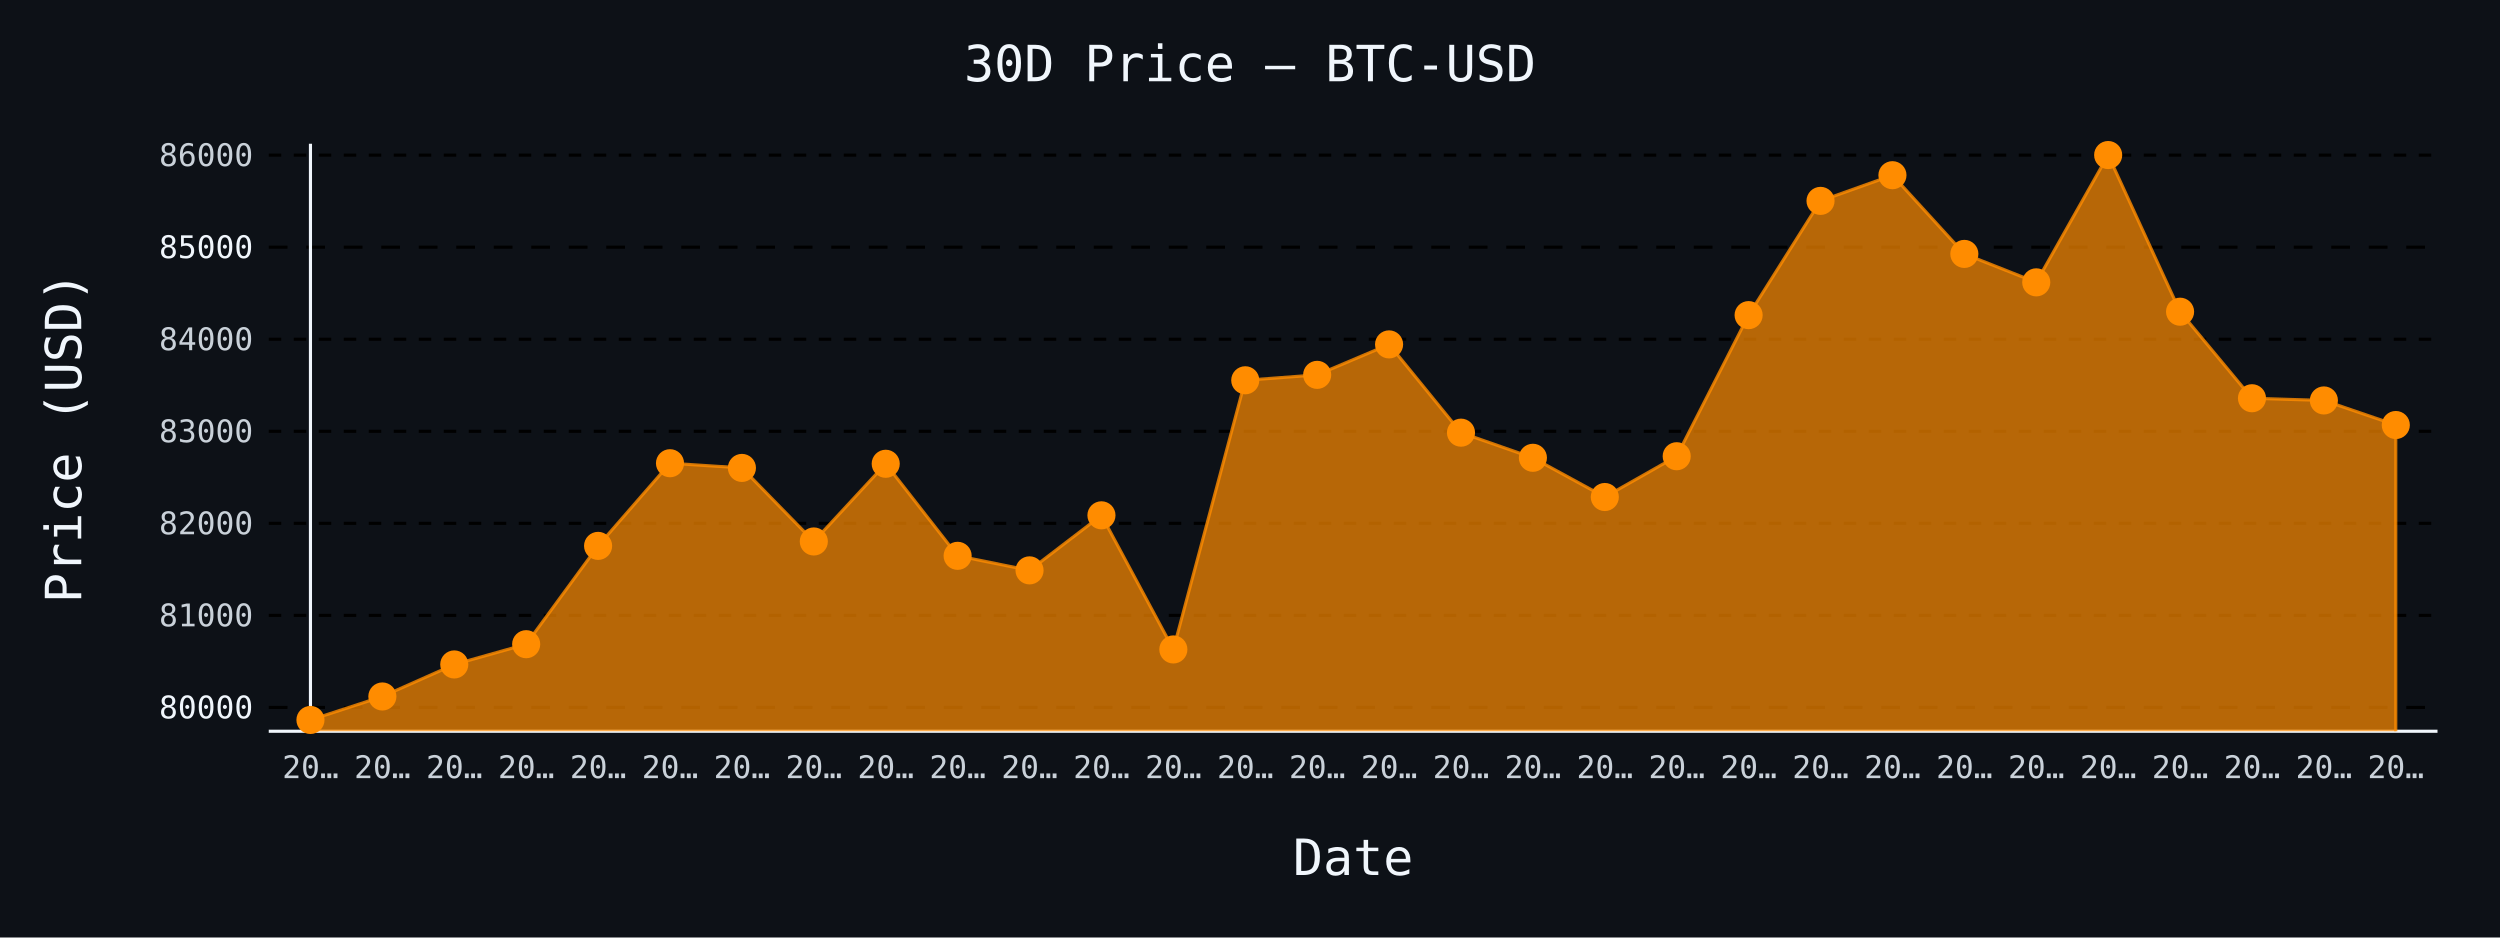
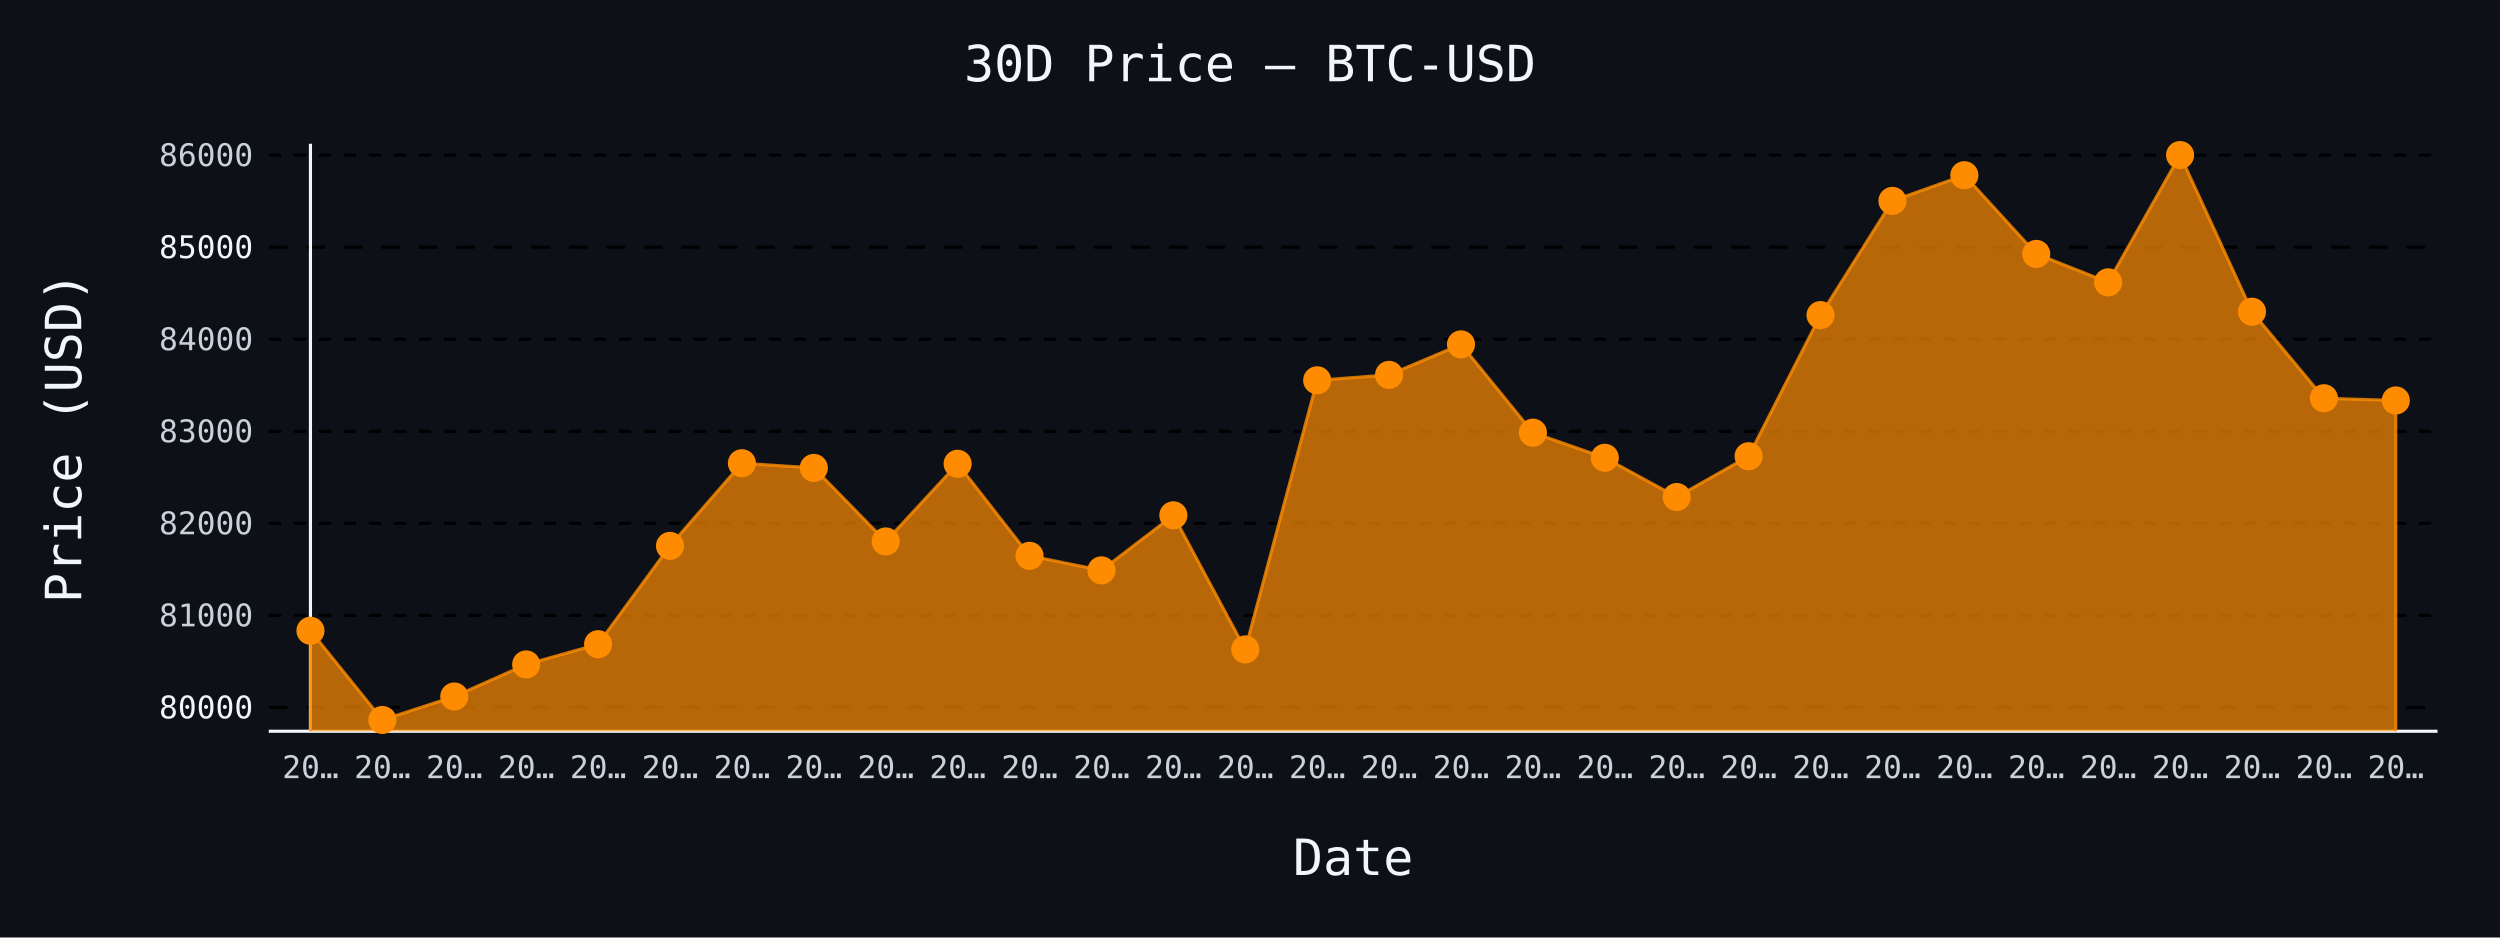
- <svg xmlns="http://www.w3.org/2000/svg" id="chart-de49da8a-8ca1-44a6-9105-f4aa5eb89902" class="pygal-chart" viewBox="0 0 800 300">
+ <svg xmlns="http://www.w3.org/2000/svg" id="chart-2445c05b-8cc5-4afd-b43d-08e1d8efb915" class="pygal-chart" viewBox="0 0 800 300">
  <defs>
-     <style type="text/css">#chart-de49da8a-8ca1-44a6-9105-f4aa5eb89902{-webkit-user-select:none;-webkit-font-smoothing:antialiased;font-family:monospace}#chart-de49da8a-8ca1-44a6-9105-f4aa5eb89902 .title{font-family:monospace;font-size:16px}#chart-de49da8a-8ca1-44a6-9105-f4aa5eb89902 .legends .legend text{font-family:monospace;font-size:14px}#chart-de49da8a-8ca1-44a6-9105-f4aa5eb89902 .axis text{font-family:monospace;font-size:10px}#chart-de49da8a-8ca1-44a6-9105-f4aa5eb89902 .axis text.major{font-family:monospace;font-size:10px}#chart-de49da8a-8ca1-44a6-9105-f4aa5eb89902 .text-overlay text.value{font-family:monospace;font-size:16px}#chart-de49da8a-8ca1-44a6-9105-f4aa5eb89902 .text-overlay text.label{font-family:monospace;font-size:10px}#chart-de49da8a-8ca1-44a6-9105-f4aa5eb89902 .tooltip{font-family:monospace;font-size:14px}#chart-de49da8a-8ca1-44a6-9105-f4aa5eb89902 text.no_data{font-family:monospace;font-size:64px}
- #chart-de49da8a-8ca1-44a6-9105-f4aa5eb89902{background-color:#0d1117}#chart-de49da8a-8ca1-44a6-9105-f4aa5eb89902 path,#chart-de49da8a-8ca1-44a6-9105-f4aa5eb89902 line,#chart-de49da8a-8ca1-44a6-9105-f4aa5eb89902 rect,#chart-de49da8a-8ca1-44a6-9105-f4aa5eb89902 circle{-webkit-transition:150ms;-moz-transition:150ms;transition:150ms}#chart-de49da8a-8ca1-44a6-9105-f4aa5eb89902 .graph &gt; .background{fill:#0d1117}#chart-de49da8a-8ca1-44a6-9105-f4aa5eb89902 .plot &gt; .background{fill:#0d1117}#chart-de49da8a-8ca1-44a6-9105-f4aa5eb89902 .graph{fill:#c9d1d9}#chart-de49da8a-8ca1-44a6-9105-f4aa5eb89902 text.no_data{fill:#f0f6fc}#chart-de49da8a-8ca1-44a6-9105-f4aa5eb89902 .title{fill:#f0f6fc}#chart-de49da8a-8ca1-44a6-9105-f4aa5eb89902 .legends .legend text{fill:#c9d1d9}#chart-de49da8a-8ca1-44a6-9105-f4aa5eb89902 .legends .legend:hover text{fill:#f0f6fc}#chart-de49da8a-8ca1-44a6-9105-f4aa5eb89902 .axis .line{stroke:#f0f6fc}#chart-de49da8a-8ca1-44a6-9105-f4aa5eb89902 .axis .guide.line{stroke:#8b949e}#chart-de49da8a-8ca1-44a6-9105-f4aa5eb89902 .axis .major.line{stroke:#c9d1d9}#chart-de49da8a-8ca1-44a6-9105-f4aa5eb89902 .axis text.major{fill:#f0f6fc}#chart-de49da8a-8ca1-44a6-9105-f4aa5eb89902 .axis.y .guides:hover .guide.line,#chart-de49da8a-8ca1-44a6-9105-f4aa5eb89902 .line-graph .axis.x .guides:hover .guide.line,#chart-de49da8a-8ca1-44a6-9105-f4aa5eb89902 .stackedline-graph .axis.x .guides:hover .guide.line,#chart-de49da8a-8ca1-44a6-9105-f4aa5eb89902 .xy-graph .axis.x .guides:hover .guide.line{stroke:#f0f6fc}#chart-de49da8a-8ca1-44a6-9105-f4aa5eb89902 .axis .guides:hover text{fill:#f0f6fc}#chart-de49da8a-8ca1-44a6-9105-f4aa5eb89902 .reactive{fill-opacity:.7;stroke-opacity:.8;stroke-width:1}#chart-de49da8a-8ca1-44a6-9105-f4aa5eb89902 .ci{stroke:#c9d1d9}#chart-de49da8a-8ca1-44a6-9105-f4aa5eb89902 .reactive.active,#chart-de49da8a-8ca1-44a6-9105-f4aa5eb89902 .active .reactive{fill-opacity:.8;stroke-opacity:.9;stroke-width:4}#chart-de49da8a-8ca1-44a6-9105-f4aa5eb89902 .ci .reactive.active{stroke-width:1.5}#chart-de49da8a-8ca1-44a6-9105-f4aa5eb89902 .series text{fill:#f0f6fc}#chart-de49da8a-8ca1-44a6-9105-f4aa5eb89902 .tooltip rect{fill:#0d1117;stroke:#f0f6fc;-webkit-transition:opacity 150ms;-moz-transition:opacity 150ms;transition:opacity 150ms}#chart-de49da8a-8ca1-44a6-9105-f4aa5eb89902 .tooltip .label{fill:#c9d1d9}#chart-de49da8a-8ca1-44a6-9105-f4aa5eb89902 .tooltip .label{fill:#c9d1d9}#chart-de49da8a-8ca1-44a6-9105-f4aa5eb89902 .tooltip .legend{font-size:.8em;fill:#8b949e}#chart-de49da8a-8ca1-44a6-9105-f4aa5eb89902 .tooltip .x_label{font-size:.6em;fill:#f0f6fc}#chart-de49da8a-8ca1-44a6-9105-f4aa5eb89902 .tooltip .xlink{font-size:.5em;text-decoration:underline}#chart-de49da8a-8ca1-44a6-9105-f4aa5eb89902 .tooltip .value{font-size:1.5em}#chart-de49da8a-8ca1-44a6-9105-f4aa5eb89902 .bound{font-size:.5em}#chart-de49da8a-8ca1-44a6-9105-f4aa5eb89902 .max-value{font-size:.75em;fill:#8b949e}#chart-de49da8a-8ca1-44a6-9105-f4aa5eb89902 .map-element{fill:#0d1117;stroke:#8b949e !important}#chart-de49da8a-8ca1-44a6-9105-f4aa5eb89902 .map-element .reactive{fill-opacity:inherit;stroke-opacity:inherit}#chart-de49da8a-8ca1-44a6-9105-f4aa5eb89902 .color-0,#chart-de49da8a-8ca1-44a6-9105-f4aa5eb89902 .color-0 a:visited{stroke:#ff8c00;fill:#ff8c00}#chart-de49da8a-8ca1-44a6-9105-f4aa5eb89902 .text-overlay .color-0 text{fill:black}
- #chart-de49da8a-8ca1-44a6-9105-f4aa5eb89902 text.no_data{text-anchor:middle}#chart-de49da8a-8ca1-44a6-9105-f4aa5eb89902 .guide.line{fill:none}#chart-de49da8a-8ca1-44a6-9105-f4aa5eb89902 .centered{text-anchor:middle}#chart-de49da8a-8ca1-44a6-9105-f4aa5eb89902 .title{text-anchor:middle}#chart-de49da8a-8ca1-44a6-9105-f4aa5eb89902 .legends .legend text{fill-opacity:1}#chart-de49da8a-8ca1-44a6-9105-f4aa5eb89902 .axis.x text{text-anchor:middle}#chart-de49da8a-8ca1-44a6-9105-f4aa5eb89902 .axis.x:not(.web) text[transform]{text-anchor:start}#chart-de49da8a-8ca1-44a6-9105-f4aa5eb89902 .axis.x:not(.web) text[transform].backwards{text-anchor:end}#chart-de49da8a-8ca1-44a6-9105-f4aa5eb89902 .axis.y text{text-anchor:end}#chart-de49da8a-8ca1-44a6-9105-f4aa5eb89902 .axis.y text[transform].backwards{text-anchor:start}#chart-de49da8a-8ca1-44a6-9105-f4aa5eb89902 .axis.y2 text{text-anchor:start}#chart-de49da8a-8ca1-44a6-9105-f4aa5eb89902 .axis.y2 text[transform].backwards{text-anchor:end}#chart-de49da8a-8ca1-44a6-9105-f4aa5eb89902 .axis .guide.line{stroke-dasharray:4,4;stroke:black}#chart-de49da8a-8ca1-44a6-9105-f4aa5eb89902 .axis .major.guide.line{stroke-dasharray:6,6;stroke:black}#chart-de49da8a-8ca1-44a6-9105-f4aa5eb89902 .horizontal .axis.y .guide.line,#chart-de49da8a-8ca1-44a6-9105-f4aa5eb89902 .horizontal .axis.y2 .guide.line,#chart-de49da8a-8ca1-44a6-9105-f4aa5eb89902 .vertical .axis.x .guide.line{opacity:0}#chart-de49da8a-8ca1-44a6-9105-f4aa5eb89902 .horizontal .axis.always_show .guide.line,#chart-de49da8a-8ca1-44a6-9105-f4aa5eb89902 .vertical .axis.always_show .guide.line{opacity:1 !important}#chart-de49da8a-8ca1-44a6-9105-f4aa5eb89902 .axis.y .guides:hover .guide.line,#chart-de49da8a-8ca1-44a6-9105-f4aa5eb89902 .axis.y2 .guides:hover .guide.line,#chart-de49da8a-8ca1-44a6-9105-f4aa5eb89902 .axis.x .guides:hover .guide.line{opacity:1}#chart-de49da8a-8ca1-44a6-9105-f4aa5eb89902 .axis .guides:hover text{opacity:1}#chart-de49da8a-8ca1-44a6-9105-f4aa5eb89902 .nofill{fill:none}#chart-de49da8a-8ca1-44a6-9105-f4aa5eb89902 .subtle-fill{fill-opacity:.2}#chart-de49da8a-8ca1-44a6-9105-f4aa5eb89902 .dot{stroke-width:1px;fill-opacity:1;stroke-opacity:1}#chart-de49da8a-8ca1-44a6-9105-f4aa5eb89902 .dot.active{stroke-width:5px}#chart-de49da8a-8ca1-44a6-9105-f4aa5eb89902 .dot.negative{fill:transparent}#chart-de49da8a-8ca1-44a6-9105-f4aa5eb89902 text,#chart-de49da8a-8ca1-44a6-9105-f4aa5eb89902 tspan{stroke:none !important}#chart-de49da8a-8ca1-44a6-9105-f4aa5eb89902 .series text.active{opacity:1}#chart-de49da8a-8ca1-44a6-9105-f4aa5eb89902 .tooltip rect{fill-opacity:.95;stroke-width:.5}#chart-de49da8a-8ca1-44a6-9105-f4aa5eb89902 .tooltip text{fill-opacity:1}#chart-de49da8a-8ca1-44a6-9105-f4aa5eb89902 .showable{visibility:hidden}#chart-de49da8a-8ca1-44a6-9105-f4aa5eb89902 .showable.shown{visibility:visible}#chart-de49da8a-8ca1-44a6-9105-f4aa5eb89902 .gauge-background{fill:rgba(229,229,229,1);stroke:none}#chart-de49da8a-8ca1-44a6-9105-f4aa5eb89902 .bg-lines{stroke:#0d1117;stroke-width:2px}</style>
+     <style type="text/css">#chart-2445c05b-8cc5-4afd-b43d-08e1d8efb915{-webkit-user-select:none;-webkit-font-smoothing:antialiased;font-family:monospace}#chart-2445c05b-8cc5-4afd-b43d-08e1d8efb915 .title{font-family:monospace;font-size:16px}#chart-2445c05b-8cc5-4afd-b43d-08e1d8efb915 .legends .legend text{font-family:monospace;font-size:14px}#chart-2445c05b-8cc5-4afd-b43d-08e1d8efb915 .axis text{font-family:monospace;font-size:10px}#chart-2445c05b-8cc5-4afd-b43d-08e1d8efb915 .axis text.major{font-family:monospace;font-size:10px}#chart-2445c05b-8cc5-4afd-b43d-08e1d8efb915 .text-overlay text.value{font-family:monospace;font-size:16px}#chart-2445c05b-8cc5-4afd-b43d-08e1d8efb915 .text-overlay text.label{font-family:monospace;font-size:10px}#chart-2445c05b-8cc5-4afd-b43d-08e1d8efb915 .tooltip{font-family:monospace;font-size:14px}#chart-2445c05b-8cc5-4afd-b43d-08e1d8efb915 text.no_data{font-family:monospace;font-size:64px}
+ #chart-2445c05b-8cc5-4afd-b43d-08e1d8efb915{background-color:#0d1117}#chart-2445c05b-8cc5-4afd-b43d-08e1d8efb915 path,#chart-2445c05b-8cc5-4afd-b43d-08e1d8efb915 line,#chart-2445c05b-8cc5-4afd-b43d-08e1d8efb915 rect,#chart-2445c05b-8cc5-4afd-b43d-08e1d8efb915 circle{-webkit-transition:150ms;-moz-transition:150ms;transition:150ms}#chart-2445c05b-8cc5-4afd-b43d-08e1d8efb915 .graph &gt; .background{fill:#0d1117}#chart-2445c05b-8cc5-4afd-b43d-08e1d8efb915 .plot &gt; .background{fill:#0d1117}#chart-2445c05b-8cc5-4afd-b43d-08e1d8efb915 .graph{fill:#c9d1d9}#chart-2445c05b-8cc5-4afd-b43d-08e1d8efb915 text.no_data{fill:#f0f6fc}#chart-2445c05b-8cc5-4afd-b43d-08e1d8efb915 .title{fill:#f0f6fc}#chart-2445c05b-8cc5-4afd-b43d-08e1d8efb915 .legends .legend text{fill:#c9d1d9}#chart-2445c05b-8cc5-4afd-b43d-08e1d8efb915 .legends .legend:hover text{fill:#f0f6fc}#chart-2445c05b-8cc5-4afd-b43d-08e1d8efb915 .axis .line{stroke:#f0f6fc}#chart-2445c05b-8cc5-4afd-b43d-08e1d8efb915 .axis .guide.line{stroke:#8b949e}#chart-2445c05b-8cc5-4afd-b43d-08e1d8efb915 .axis .major.line{stroke:#c9d1d9}#chart-2445c05b-8cc5-4afd-b43d-08e1d8efb915 .axis text.major{fill:#f0f6fc}#chart-2445c05b-8cc5-4afd-b43d-08e1d8efb915 .axis.y .guides:hover .guide.line,#chart-2445c05b-8cc5-4afd-b43d-08e1d8efb915 .line-graph .axis.x .guides:hover .guide.line,#chart-2445c05b-8cc5-4afd-b43d-08e1d8efb915 .stackedline-graph .axis.x .guides:hover .guide.line,#chart-2445c05b-8cc5-4afd-b43d-08e1d8efb915 .xy-graph .axis.x .guides:hover .guide.line{stroke:#f0f6fc}#chart-2445c05b-8cc5-4afd-b43d-08e1d8efb915 .axis .guides:hover text{fill:#f0f6fc}#chart-2445c05b-8cc5-4afd-b43d-08e1d8efb915 .reactive{fill-opacity:.7;stroke-opacity:.8;stroke-width:1}#chart-2445c05b-8cc5-4afd-b43d-08e1d8efb915 .ci{stroke:#c9d1d9}#chart-2445c05b-8cc5-4afd-b43d-08e1d8efb915 .reactive.active,#chart-2445c05b-8cc5-4afd-b43d-08e1d8efb915 .active .reactive{fill-opacity:.8;stroke-opacity:.9;stroke-width:4}#chart-2445c05b-8cc5-4afd-b43d-08e1d8efb915 .ci .reactive.active{stroke-width:1.5}#chart-2445c05b-8cc5-4afd-b43d-08e1d8efb915 .series text{fill:#f0f6fc}#chart-2445c05b-8cc5-4afd-b43d-08e1d8efb915 .tooltip rect{fill:#0d1117;stroke:#f0f6fc;-webkit-transition:opacity 150ms;-moz-transition:opacity 150ms;transition:opacity 150ms}#chart-2445c05b-8cc5-4afd-b43d-08e1d8efb915 .tooltip .label{fill:#c9d1d9}#chart-2445c05b-8cc5-4afd-b43d-08e1d8efb915 .tooltip .label{fill:#c9d1d9}#chart-2445c05b-8cc5-4afd-b43d-08e1d8efb915 .tooltip .legend{font-size:.8em;fill:#8b949e}#chart-2445c05b-8cc5-4afd-b43d-08e1d8efb915 .tooltip .x_label{font-size:.6em;fill:#f0f6fc}#chart-2445c05b-8cc5-4afd-b43d-08e1d8efb915 .tooltip .xlink{font-size:.5em;text-decoration:underline}#chart-2445c05b-8cc5-4afd-b43d-08e1d8efb915 .tooltip .value{font-size:1.5em}#chart-2445c05b-8cc5-4afd-b43d-08e1d8efb915 .bound{font-size:.5em}#chart-2445c05b-8cc5-4afd-b43d-08e1d8efb915 .max-value{font-size:.75em;fill:#8b949e}#chart-2445c05b-8cc5-4afd-b43d-08e1d8efb915 .map-element{fill:#0d1117;stroke:#8b949e !important}#chart-2445c05b-8cc5-4afd-b43d-08e1d8efb915 .map-element .reactive{fill-opacity:inherit;stroke-opacity:inherit}#chart-2445c05b-8cc5-4afd-b43d-08e1d8efb915 .color-0,#chart-2445c05b-8cc5-4afd-b43d-08e1d8efb915 .color-0 a:visited{stroke:#ff8c00;fill:#ff8c00}#chart-2445c05b-8cc5-4afd-b43d-08e1d8efb915 .text-overlay .color-0 text{fill:black}
+ #chart-2445c05b-8cc5-4afd-b43d-08e1d8efb915 text.no_data{text-anchor:middle}#chart-2445c05b-8cc5-4afd-b43d-08e1d8efb915 .guide.line{fill:none}#chart-2445c05b-8cc5-4afd-b43d-08e1d8efb915 .centered{text-anchor:middle}#chart-2445c05b-8cc5-4afd-b43d-08e1d8efb915 .title{text-anchor:middle}#chart-2445c05b-8cc5-4afd-b43d-08e1d8efb915 .legends .legend text{fill-opacity:1}#chart-2445c05b-8cc5-4afd-b43d-08e1d8efb915 .axis.x text{text-anchor:middle}#chart-2445c05b-8cc5-4afd-b43d-08e1d8efb915 .axis.x:not(.web) text[transform]{text-anchor:start}#chart-2445c05b-8cc5-4afd-b43d-08e1d8efb915 .axis.x:not(.web) text[transform].backwards{text-anchor:end}#chart-2445c05b-8cc5-4afd-b43d-08e1d8efb915 .axis.y text{text-anchor:end}#chart-2445c05b-8cc5-4afd-b43d-08e1d8efb915 .axis.y text[transform].backwards{text-anchor:start}#chart-2445c05b-8cc5-4afd-b43d-08e1d8efb915 .axis.y2 text{text-anchor:start}#chart-2445c05b-8cc5-4afd-b43d-08e1d8efb915 .axis.y2 text[transform].backwards{text-anchor:end}#chart-2445c05b-8cc5-4afd-b43d-08e1d8efb915 .axis .guide.line{stroke-dasharray:4,4;stroke:black}#chart-2445c05b-8cc5-4afd-b43d-08e1d8efb915 .axis .major.guide.line{stroke-dasharray:6,6;stroke:black}#chart-2445c05b-8cc5-4afd-b43d-08e1d8efb915 .horizontal .axis.y .guide.line,#chart-2445c05b-8cc5-4afd-b43d-08e1d8efb915 .horizontal .axis.y2 .guide.line,#chart-2445c05b-8cc5-4afd-b43d-08e1d8efb915 .vertical .axis.x .guide.line{opacity:0}#chart-2445c05b-8cc5-4afd-b43d-08e1d8efb915 .horizontal .axis.always_show .guide.line,#chart-2445c05b-8cc5-4afd-b43d-08e1d8efb915 .vertical .axis.always_show .guide.line{opacity:1 !important}#chart-2445c05b-8cc5-4afd-b43d-08e1d8efb915 .axis.y .guides:hover .guide.line,#chart-2445c05b-8cc5-4afd-b43d-08e1d8efb915 .axis.y2 .guides:hover .guide.line,#chart-2445c05b-8cc5-4afd-b43d-08e1d8efb915 .axis.x .guides:hover .guide.line{opacity:1}#chart-2445c05b-8cc5-4afd-b43d-08e1d8efb915 .axis .guides:hover text{opacity:1}#chart-2445c05b-8cc5-4afd-b43d-08e1d8efb915 .nofill{fill:none}#chart-2445c05b-8cc5-4afd-b43d-08e1d8efb915 .subtle-fill{fill-opacity:.2}#chart-2445c05b-8cc5-4afd-b43d-08e1d8efb915 .dot{stroke-width:1px;fill-opacity:1;stroke-opacity:1}#chart-2445c05b-8cc5-4afd-b43d-08e1d8efb915 .dot.active{stroke-width:5px}#chart-2445c05b-8cc5-4afd-b43d-08e1d8efb915 .dot.negative{fill:transparent}#chart-2445c05b-8cc5-4afd-b43d-08e1d8efb915 text,#chart-2445c05b-8cc5-4afd-b43d-08e1d8efb915 tspan{stroke:none !important}#chart-2445c05b-8cc5-4afd-b43d-08e1d8efb915 .series text.active{opacity:1}#chart-2445c05b-8cc5-4afd-b43d-08e1d8efb915 .tooltip rect{fill-opacity:.95;stroke-width:.5}#chart-2445c05b-8cc5-4afd-b43d-08e1d8efb915 .tooltip text{fill-opacity:1}#chart-2445c05b-8cc5-4afd-b43d-08e1d8efb915 .showable{visibility:hidden}#chart-2445c05b-8cc5-4afd-b43d-08e1d8efb915 .showable.shown{visibility:visible}#chart-2445c05b-8cc5-4afd-b43d-08e1d8efb915 .gauge-background{fill:rgba(229,229,229,1);stroke:none}#chart-2445c05b-8cc5-4afd-b43d-08e1d8efb915 .bg-lines{stroke:#0d1117;stroke-width:2px}</style>
  </defs>
  <g class="graph line-graph vertical">
    <rect x="0" y="0" width="800" height="300" class="background" />
    <g transform="translate(86, 46)" class="plot">
      <rect x="0" y="0" width="694.0" height="188" class="background" />
      <g class="axis y always_show">
        <path d="M0 188 h694" class="line" />
        <g class="guides">
          <path d="M0 180.379 h694" class="major guide line" />
          <text x="-5" y="183.879" class="major">80000</text>
        </g>
        <g class="guides">
          <path d="M0 150.923 h694" class="guide line" />
          <text x="-5" y="154.423" class="">81000</text>
        </g>
        <g class="guides">
          <path d="M0 121.467 h694" class="guide line" />
          <text x="-5" y="124.967" class="">82000</text>
        </g>
        <g class="guides">
          <path d="M0 92.012 h694" class="guide line" />
          <text x="-5" y="95.512" class="">83000</text>
        </g>
        <g class="guides">
          <path d="M0 62.556 h694" class="guide line" />
          <text x="-5" y="66.056" class="">84000</text>
        </g>
        <g class="guides">
          <path d="M0 33.1 h694" class="major guide line" />
          <text x="-5" y="36.6" class="major">85000</text>
        </g>
        <g class="guides">
          <path d="M0 3.645 h694" class="guide line" />
          <text x="-5" y="7.145" class="">86000</text>
        </g>
      </g>
      <g class="axis x">
        <g class="guides">
          <path d="M13.346 0 v188" class="line" />
          <text x="13.346" y="203.0" class="">20…</text>
        </g>
        <g class="guides">
          <path d="M36.357 0 v188" class="guide line" />
          <text x="36.357" y="203.0" class="">20…</text>
        </g>
        <g class="guides">
          <path d="M59.367 0 v188" class="guide line" />
          <text x="59.367" y="203.0" class="">20…</text>
        </g>
        <g class="guides">
          <path d="M82.378 0 v188" class="guide line" />
          <text x="82.378" y="203.0" class="">20…</text>
        </g>
        <g class="guides">
          <path d="M105.389 0 v188" class="guide line" />
          <text x="105.389" y="203.0" class="">20…</text>
        </g>
        <g class="guides">
          <path d="M128.399 0 v188" class="guide line" />
          <text x="128.399" y="203.0" class="">20…</text>
        </g>
        <g class="guides">
          <path d="M151.41 0 v188" class="guide line" />
          <text x="151.41" y="203.0" class="">20…</text>
        </g>
        <g class="guides">
          <path d="M174.42 0 v188" class="guide line" />
          <text x="174.42" y="203.0" class="">20…</text>
        </g>
        <g class="guides">
          <path d="M197.431 0 v188" class="guide line" />
          <text x="197.431" y="203.0" class="">20…</text>
        </g>
        <g class="guides">
          <path d="M220.442 0 v188" class="guide line" />
          <text x="220.442" y="203.0" class="">20…</text>
        </g>
        <g class="guides">
          <path d="M243.452 0 v188" class="guide line" />
          <text x="243.452" y="203.0" class="">20…</text>
        </g>
        <g class="guides">
          <path d="M266.463 0 v188" class="guide line" />
          <text x="266.463" y="203.0" class="">20…</text>
        </g>
        <g class="guides">
          <path d="M289.473 0 v188" class="guide line" />
          <text x="289.473" y="203.0" class="">20…</text>
        </g>
        <g class="guides">
          <path d="M312.484 0 v188" class="guide line" />
          <text x="312.484" y="203.0" class="">20…</text>
        </g>
        <g class="guides">
          <path d="M335.495 0 v188" class="guide line" />
          <text x="335.495" y="203.0" class="">20…</text>
        </g>
        <g class="guides">
          <path d="M358.505 0 v188" class="guide line" />
          <text x="358.505" y="203.0" class="">20…</text>
        </g>
        <g class="guides">
          <path d="M381.516 0 v188" class="guide line" />
          <text x="381.516" y="203.0" class="">20…</text>
        </g>
        <g class="guides">
          <path d="M404.527 0 v188" class="guide line" />
          <text x="404.527" y="203.0" class="">20…</text>
        </g>
        <g class="guides">
          <path d="M427.537 0 v188" class="guide line" />
          <text x="427.537" y="203.0" class="">20…</text>
        </g>
        <g class="guides">
          <path d="M450.548 0 v188" class="guide line" />
          <text x="450.548" y="203.0" class="">20…</text>
        </g>
        <g class="guides">
          <path d="M473.558 0 v188" class="guide line" />
          <text x="473.558" y="203.0" class="">20…</text>
        </g>
        <g class="guides">
          <path d="M496.569 0 v188" class="guide line" />
          <text x="496.569" y="203.0" class="">20…</text>
        </g>
        <g class="guides">
          <path d="M519.58 0 v188" class="guide line" />
          <text x="519.58" y="203.0" class="">20…</text>
        </g>
        <g class="guides">
          <path d="M542.59 0 v188" class="guide line" />
          <text x="542.59" y="203.0" class="">20…</text>
        </g>
        <g class="guides">
          <path d="M565.601 0 v188" class="guide line" />
          <text x="565.601" y="203.0" class="">20…</text>
        </g>
        <g class="guides">
          <path d="M588.611 0 v188" class="guide line" />
          <text x="588.611" y="203.0" class="">20…</text>
        </g>
        <g class="guides">
          <path d="M611.622 0 v188" class="guide line" />
          <text x="611.622" y="203.0" class="">20…</text>
        </g>
        <g class="guides">
          <path d="M634.633 0 v188" class="guide line" />
          <text x="634.633" y="203.0" class="">20…</text>
        </g>
        <g class="guides">
          <path d="M657.643 0 v188" class="guide line" />
          <text x="657.643" y="203.0" class="">20…</text>
        </g>
        <g class="guides">
          <path d="M680.654 0 v188" class="guide line" />
          <text x="680.654" y="203.0" class="">20…</text>
        </g>
      </g>
      <g class="series serie-0 color-0">
-         <path d="M13.346 188 L13.346 184.385 36.357 176.873 59.367 166.623 82.378 160.143 105.389 128.684 128.399 102.233 151.41 103.735 174.42 127.27 197.431 102.41 220.442 131.865 243.452 136.519 266.463 118.905 289.473 161.822 312.484 75.693 335.495 73.955 358.505 64.206 381.516 92.454 404.527 100.495 427.537 113.043 450.548 99.994 473.558 54.839 496.569 18.284 519.58 10.066 542.59 35.251 565.601 44.353 588.611 3.615 611.622 53.749 634.633 81.437 657.643 82.144 680.654 90.009 680.654 188" class="line reactive" />
+         <path d="M13.346 188 L13.346 155.842 36.357 184.385 59.367 176.873 82.378 166.623 105.389 160.143 128.399 128.684 151.41 102.233 174.42 103.735 197.431 127.27 220.442 102.41 243.452 131.865 266.463 136.519 289.473 118.905 312.484 161.822 335.495 75.693 358.505 73.955 381.516 64.206 404.527 92.454 427.537 100.495 450.548 113.043 473.558 99.994 496.569 54.839 519.58 18.284 542.59 10.066 565.601 35.251 588.611 44.353 611.622 3.615 634.633 53.749 657.643 81.437 680.654 82.144 680.654 188" class="line reactive" />
      </g>
    </g>
    <g class="titles">
      <text x="400.0" y="26" class="title plot_title">30D Price — BTC-USD</text>
      <text x="433.0" y="280" class="title">Date</text>
      <text x="0" y="166.0" class="title" transform="rotate(-90 0 140)">Price (USD)</text>
    </g>
    <g transform="translate(86, 46)" class="plot overlay">
      <g class="series serie-0 color-0">
        <g class="dots">
-           <circle cx="13.346" cy="184.385" r="4" class="dot reactive tooltip-trigger" />
-         </g>
-         <g class="dots">
-           <circle cx="36.357" cy="176.873" r="4" class="dot reactive tooltip-trigger" />
-         </g>
-         <g class="dots">
-           <circle cx="59.367" cy="166.623" r="4" class="dot reactive tooltip-trigger" />
-         </g>
-         <g class="dots">
-           <circle cx="82.378" cy="160.143" r="4" class="dot reactive tooltip-trigger" />
-         </g>
-         <g class="dots">
-           <circle cx="105.389" cy="128.684" r="4" class="dot reactive tooltip-trigger" />
-         </g>
-         <g class="dots">
-           <circle cx="128.399" cy="102.233" r="4" class="dot reactive tooltip-trigger" />
-         </g>
-         <g class="dots">
-           <circle cx="151.41" cy="103.735" r="4" class="dot reactive tooltip-trigger" />
-         </g>
-         <g class="dots">
-           <circle cx="174.42" cy="127.27" r="4" class="dot reactive tooltip-trigger" />
-         </g>
-         <g class="dots">
-           <circle cx="197.431" cy="102.41" r="4" class="dot reactive tooltip-trigger" />
-         </g>
-         <g class="dots">
-           <circle cx="220.442" cy="131.865" r="4" class="dot reactive tooltip-trigger" />
-         </g>
-         <g class="dots">
-           <circle cx="243.452" cy="136.519" r="4" class="dot reactive tooltip-trigger" />
-         </g>
-         <g class="dots">
-           <circle cx="266.463" cy="118.905" r="4" class="dot reactive tooltip-trigger" />
-         </g>
-         <g class="dots">
-           <circle cx="289.473" cy="161.822" r="4" class="dot reactive tooltip-trigger" />
-         </g>
-         <g class="dots">
-           <circle cx="312.484" cy="75.693" r="4" class="dot reactive tooltip-trigger" />
-         </g>
-         <g class="dots">
-           <circle cx="335.495" cy="73.955" r="4" class="dot reactive tooltip-trigger" />
-         </g>
-         <g class="dots">
-           <circle cx="358.505" cy="64.206" r="4" class="dot reactive tooltip-trigger" />
-         </g>
-         <g class="dots">
-           <circle cx="381.516" cy="92.454" r="4" class="dot reactive tooltip-trigger" />
-         </g>
-         <g class="dots">
-           <circle cx="404.527" cy="100.495" r="4" class="dot reactive tooltip-trigger" />
-         </g>
-         <g class="dots">
-           <circle cx="427.537" cy="113.043" r="4" class="dot reactive tooltip-trigger" />
-         </g>
-         <g class="dots">
-           <circle cx="450.548" cy="99.994" r="4" class="dot reactive tooltip-trigger" />
-         </g>
-         <g class="dots">
-           <circle cx="473.558" cy="54.839" r="4" class="dot reactive tooltip-trigger" />
-         </g>
-         <g class="dots">
-           <circle cx="496.569" cy="18.284" r="4" class="dot reactive tooltip-trigger" />
-         </g>
-         <g class="dots">
-           <circle cx="519.58" cy="10.066" r="4" class="dot reactive tooltip-trigger" />
-         </g>
-         <g class="dots">
-           <circle cx="542.59" cy="35.251" r="4" class="dot reactive tooltip-trigger" />
-         </g>
-         <g class="dots">
-           <circle cx="565.601" cy="44.353" r="4" class="dot reactive tooltip-trigger" />
-         </g>
-         <g class="dots">
-           <circle cx="588.611" cy="3.615" r="4" class="dot reactive tooltip-trigger" />
-         </g>
-         <g class="dots">
-           <circle cx="611.622" cy="53.749" r="4" class="dot reactive tooltip-trigger" />
-         </g>
-         <g class="dots">
-           <circle cx="634.633" cy="81.437" r="4" class="dot reactive tooltip-trigger" />
-         </g>
-         <g class="dots">
-           <circle cx="657.643" cy="82.144" r="4" class="dot reactive tooltip-trigger" />
-         </g>
-         <g class="dots">
-           <circle cx="680.654" cy="90.009" r="4" class="dot reactive tooltip-trigger" />
+           <circle cx="13.346" cy="155.842" r="4" class="dot reactive tooltip-trigger" />
+         </g>
+         <g class="dots">
+           <circle cx="36.357" cy="184.385" r="4" class="dot reactive tooltip-trigger" />
+         </g>
+         <g class="dots">
+           <circle cx="59.367" cy="176.873" r="4" class="dot reactive tooltip-trigger" />
+         </g>
+         <g class="dots">
+           <circle cx="82.378" cy="166.623" r="4" class="dot reactive tooltip-trigger" />
+         </g>
+         <g class="dots">
+           <circle cx="105.389" cy="160.143" r="4" class="dot reactive tooltip-trigger" />
+         </g>
+         <g class="dots">
+           <circle cx="128.399" cy="128.684" r="4" class="dot reactive tooltip-trigger" />
+         </g>
+         <g class="dots">
+           <circle cx="151.41" cy="102.233" r="4" class="dot reactive tooltip-trigger" />
+         </g>
+         <g class="dots">
+           <circle cx="174.42" cy="103.735" r="4" class="dot reactive tooltip-trigger" />
+         </g>
+         <g class="dots">
+           <circle cx="197.431" cy="127.27" r="4" class="dot reactive tooltip-trigger" />
+         </g>
+         <g class="dots">
+           <circle cx="220.442" cy="102.41" r="4" class="dot reactive tooltip-trigger" />
+         </g>
+         <g class="dots">
+           <circle cx="243.452" cy="131.865" r="4" class="dot reactive tooltip-trigger" />
+         </g>
+         <g class="dots">
+           <circle cx="266.463" cy="136.519" r="4" class="dot reactive tooltip-trigger" />
+         </g>
+         <g class="dots">
+           <circle cx="289.473" cy="118.905" r="4" class="dot reactive tooltip-trigger" />
+         </g>
+         <g class="dots">
+           <circle cx="312.484" cy="161.822" r="4" class="dot reactive tooltip-trigger" />
+         </g>
+         <g class="dots">
+           <circle cx="335.495" cy="75.693" r="4" class="dot reactive tooltip-trigger" />
+         </g>
+         <g class="dots">
+           <circle cx="358.505" cy="73.955" r="4" class="dot reactive tooltip-trigger" />
+         </g>
+         <g class="dots">
+           <circle cx="381.516" cy="64.206" r="4" class="dot reactive tooltip-trigger" />
+         </g>
+         <g class="dots">
+           <circle cx="404.527" cy="92.454" r="4" class="dot reactive tooltip-trigger" />
+         </g>
+         <g class="dots">
+           <circle cx="427.537" cy="100.495" r="4" class="dot reactive tooltip-trigger" />
+         </g>
+         <g class="dots">
+           <circle cx="450.548" cy="113.043" r="4" class="dot reactive tooltip-trigger" />
+         </g>
+         <g class="dots">
+           <circle cx="473.558" cy="99.994" r="4" class="dot reactive tooltip-trigger" />
+         </g>
+         <g class="dots">
+           <circle cx="496.569" cy="54.839" r="4" class="dot reactive tooltip-trigger" />
+         </g>
+         <g class="dots">
+           <circle cx="519.58" cy="18.284" r="4" class="dot reactive tooltip-trigger" />
+         </g>
+         <g class="dots">
+           <circle cx="542.59" cy="10.066" r="4" class="dot reactive tooltip-trigger" />
+         </g>
+         <g class="dots">
+           <circle cx="565.601" cy="35.251" r="4" class="dot reactive tooltip-trigger" />
+         </g>
+         <g class="dots">
+           <circle cx="588.611" cy="44.353" r="4" class="dot reactive tooltip-trigger" />
+         </g>
+         <g class="dots">
+           <circle cx="611.622" cy="3.615" r="4" class="dot reactive tooltip-trigger" />
+         </g>
+         <g class="dots">
+           <circle cx="634.633" cy="53.749" r="4" class="dot reactive tooltip-trigger" />
+         </g>
+         <g class="dots">
+           <circle cx="657.643" cy="81.437" r="4" class="dot reactive tooltip-trigger" />
+         </g>
+         <g class="dots">
+           <circle cx="680.654" cy="82.144" r="4" class="dot reactive tooltip-trigger" />
        </g>
      </g>
    </g>
    <g transform="translate(86, 46)" class="plot text-overlay">
      <g class="series serie-0 color-0" />
    </g>
    <g transform="translate(86, 46)" class="plot tooltip-overlay">
      <g transform="translate(0 0)" style="opacity: 0" class="tooltip">
        <rect rx="0" ry="0" width="0" height="0" class="tooltip-box" />
        <g class="text" />
      </g>
    </g>
  </g>
</svg>
